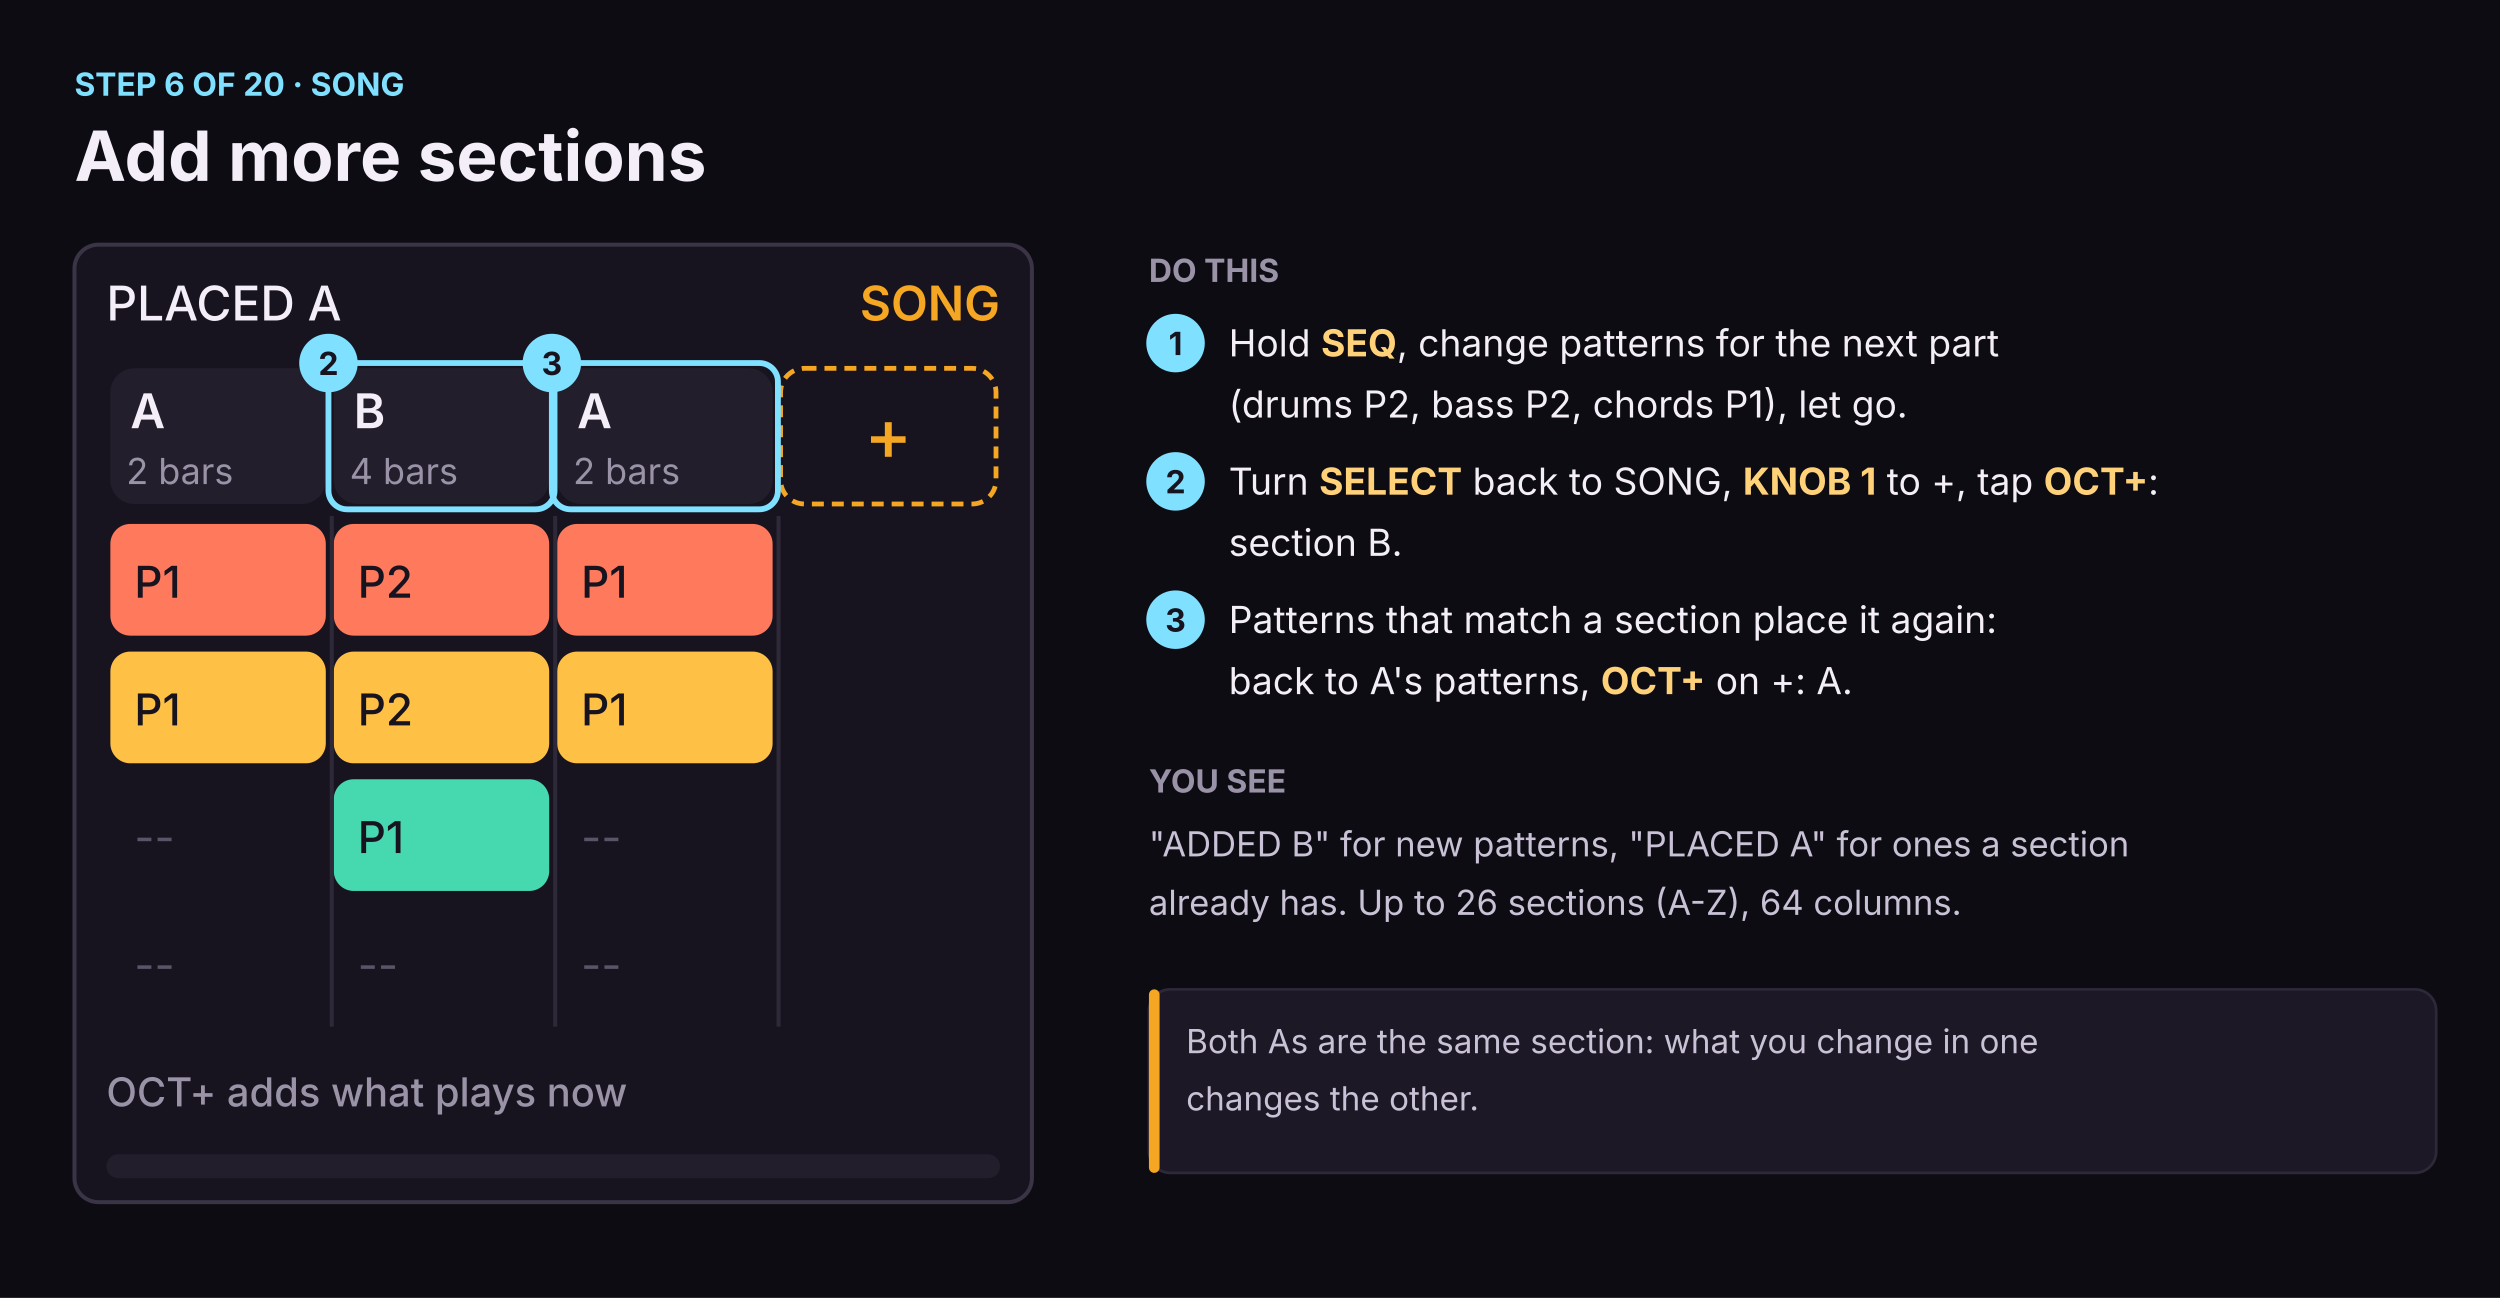
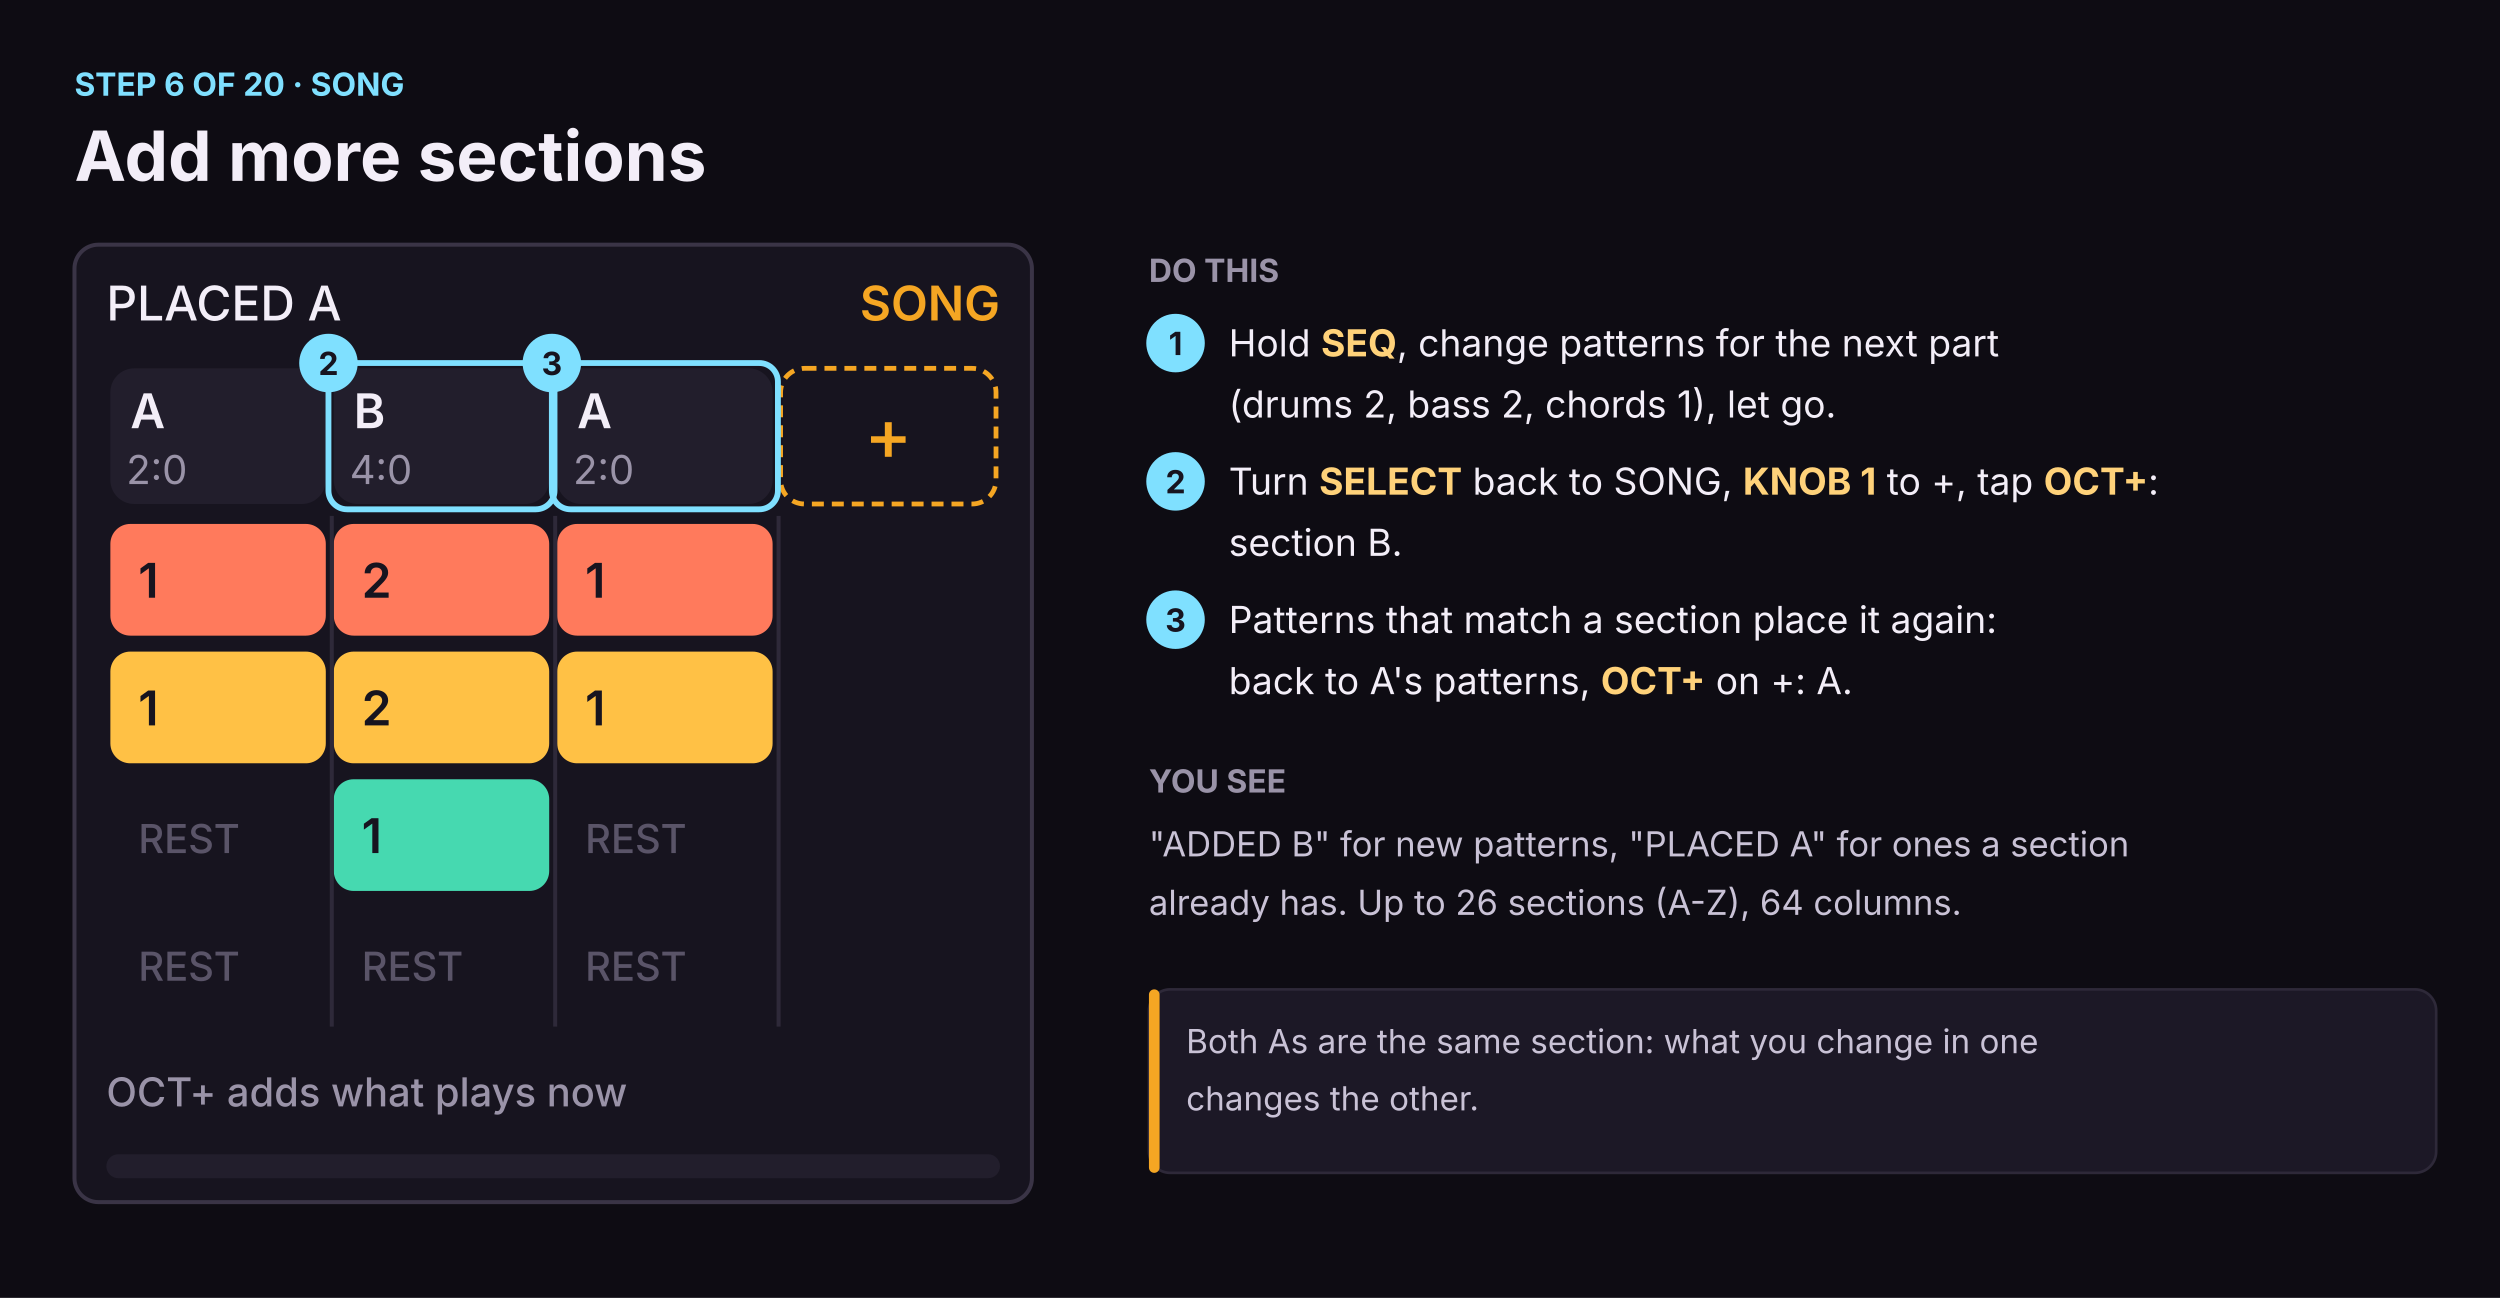
<svg xmlns="http://www.w3.org/2000/svg" viewBox="0 0 940 488" width="940" height="488" font-family="Rubik, Inter, 'Helvetica Neue', Arial, sans-serif">
  <rect x="0" y="0" width="940" height="488" rx="0" fill="#0E0C13" />
  <defs>
    <clipPath id="scr">
      <rect width="240" height="240" rx="6" />
    </clipPath>
  </defs>
  <text x="28" y="36" font-size="12" fill="#7FE0FF" text-anchor="start" font-weight="700">STEP 6 OF 20  ·  SONG</text>
  <text x="28" y="68" font-size="26" fill="#F3EEF8" text-anchor="start" font-weight="700">Add more sections</text>
  <g transform="translate(28 92) scale(1.5)">
    <g clip-path="url(#scr)">
      <rect x="0" y="0" width="240" height="240" rx="0" fill="#17141F" />
      <text x="8" y="19" font-size="12" fill="#F3EEF8" text-anchor="start" font-weight="500">PLACED A</text>
      <text x="232" y="19" font-size="12" fill="#F5A623" text-anchor="end" font-weight="600">SONG</text>
      <rect x="9" y="31" width="54" height="34" rx="6" fill="#221E2C" />
      <text x="14" y="46" font-size="12" fill="#F3EEF8" text-anchor="start" font-weight="600">A</text>
-       <text x="13" y="60" font-size="9" fill="#9A93A8" text-anchor="start" font-weight="400">2 bars</text>
+       <text x="13" y="60" font-size="10" fill="#9A93A8" text-anchor="start" font-weight="400">2:0</text>
      <rect x="9" y="70" width="54" height="28" rx="5" fill="#FF7A5C" />
-       <text x="15" y="88.5" font-size="11" fill="#17141F" text-anchor="start" font-weight="500">P1</text>
+       <text x="16" y="88.5" font-size="12" fill="#17141F" text-anchor="start" font-weight="600">1</text>
      <rect x="9" y="102" width="54" height="28" rx="5" fill="#FFC145" />
-       <text x="15" y="120.5" font-size="11" fill="#17141F" text-anchor="start" font-weight="500">P1</text>
-       <text x="15" y="152.5" font-size="11" fill="#5A5468" text-anchor="start" font-weight="400">--</text>
-       <text x="15" y="184.5" font-size="11" fill="#5A5468" text-anchor="start" font-weight="400">--</text>
+       <text x="16" y="120.5" font-size="12" fill="#17141F" text-anchor="start" font-weight="600">1</text>
+       <text x="16" y="152.5" font-size="10" fill="#5A5468" text-anchor="start" font-weight="500">REST</text>
+       <text x="16" y="184.5" font-size="10" fill="#5A5468" text-anchor="start" font-weight="500">REST</text>
      <rect x="65" y="31" width="54" height="34" rx="6" fill="#221E2C" />
      <text x="70" y="46" font-size="12" fill="#F3EEF8" text-anchor="start" font-weight="600">B</text>
-       <text x="69" y="60" font-size="9" fill="#9A93A8" text-anchor="start" font-weight="400">4 bars</text>
+       <text x="69" y="60" font-size="10" fill="#9A93A8" text-anchor="start" font-weight="400">4:0</text>
      <rect x="65" y="70" width="54" height="28" rx="5" fill="#FF7A5C" />
-       <text x="71" y="88.5" font-size="11" fill="#17141F" text-anchor="start" font-weight="500">P2</text>
+       <text x="72" y="88.5" font-size="12" fill="#17141F" text-anchor="start" font-weight="600">2</text>
      <rect x="65" y="102" width="54" height="28" rx="5" fill="#FFC145" />
-       <text x="71" y="120.5" font-size="11" fill="#17141F" text-anchor="start" font-weight="500">P2</text>
+       <text x="72" y="120.5" font-size="12" fill="#17141F" text-anchor="start" font-weight="600">2</text>
      <rect x="65" y="134" width="54" height="28" rx="5" fill="#46D9B0" />
-       <text x="71" y="152.5" font-size="11" fill="#17141F" text-anchor="start" font-weight="500">P1</text>
-       <text x="71" y="184.5" font-size="11" fill="#5A5468" text-anchor="start" font-weight="400">--</text>
+       <text x="72" y="152.5" font-size="12" fill="#17141F" text-anchor="start" font-weight="600">1</text>
+       <text x="72" y="184.5" font-size="10" fill="#5A5468" text-anchor="start" font-weight="500">REST</text>
      <rect x="121" y="31" width="54" height="34" rx="6" fill="#221E2C" />
      <text x="126" y="46" font-size="12" fill="#F3EEF8" text-anchor="start" font-weight="600">A</text>
-       <text x="125" y="60" font-size="9" fill="#9A93A8" text-anchor="start" font-weight="400">2 bars</text>
+       <text x="125" y="60" font-size="10" fill="#9A93A8" text-anchor="start" font-weight="400">2:0</text>
      <rect x="121" y="70" width="54" height="28" rx="5" fill="#FF7A5C" />
-       <text x="127" y="88.5" font-size="11" fill="#17141F" text-anchor="start" font-weight="500">P1</text>
+       <text x="128" y="88.5" font-size="12" fill="#17141F" text-anchor="start" font-weight="600">1</text>
      <rect x="121" y="102" width="54" height="28" rx="5" fill="#FFC145" />
-       <text x="127" y="120.5" font-size="11" fill="#17141F" text-anchor="start" font-weight="500">P1</text>
-       <text x="127" y="152.5" font-size="11" fill="#5A5468" text-anchor="start" font-weight="400">--</text>
-       <text x="127" y="184.5" font-size="11" fill="#5A5468" text-anchor="start" font-weight="400">--</text>
+       <text x="128" y="120.5" font-size="12" fill="#17141F" text-anchor="start" font-weight="600">1</text>
+       <text x="128" y="152.5" font-size="10" fill="#5A5468" text-anchor="start" font-weight="500">REST</text>
+       <text x="128" y="184.5" font-size="10" fill="#5A5468" text-anchor="start" font-weight="500">REST</text>
      <rect x="177" y="31" width="54" height="34" rx="6" fill="none" stroke="#F5A623" stroke-width="1.2" stroke-dasharray="3 2" />
      <text x="204" y="54" font-size="18" fill="#F5A623" text-anchor="middle" font-weight="500">+</text>
      <rect x="64" y="68" width="1" height="128" rx="0" fill="#2E2939" />
      <rect x="120" y="68" width="1" height="128" rx="0" fill="#2E2939" />
      <rect x="176" y="68" width="1" height="128" rx="0" fill="#2E2939" />
      <text x="8" y="216" font-size="10" fill="#9A93A8" text-anchor="start" font-weight="500">OCT+ adds what plays now</text>
      <rect x="8" y="228" width="224" height="6" rx="3" fill="#221E2C" />
    </g>
    <rect width="240" height="240" rx="6" fill="none" stroke="#3A3446" />
  </g>
  <rect x="123.5" y="136.5" width="85" height="55" rx="7" fill="none" stroke="#7FE0FF" stroke-width="2.2" />
  <circle cx="123.5" cy="136.5" r="11" fill="#7FE0FF" />
  <text x="123.5" y="141" font-size="12" fill="#17141F" text-anchor="middle" font-weight="700">2</text>
  <rect x="207.5" y="136.5" width="85" height="55" rx="7" fill="none" stroke="#7FE0FF" stroke-width="2.2" />
  <circle cx="207.5" cy="136.5" r="11" fill="#7FE0FF" />
  <text x="207.5" y="141" font-size="12" fill="#17141F" text-anchor="middle" font-weight="700">3</text>
  <text x="432" y="106" font-size="12" fill="#9A93A8" text-anchor="start" font-weight="700">DO THIS</text>
  <circle cx="442" cy="129" r="11" fill="#7FE0FF" />
  <text x="442" y="133.5" font-size="12" fill="#17141F" text-anchor="middle" font-weight="700">1</text>
  <text x="462" y="134" font-size="14" fill="#F3EEF8" xml:space="preserve">Hold <tspan fill="#FFD27A" font-weight="700">SEQ</tspan>, change patterns for the next part</text>
-   <text x="462" y="157" font-size="14" fill="#F3EEF8" xml:space="preserve">(drums P2, bass P2, chords P1), let go.</text>
+   <text x="462" y="157" font-size="14" fill="#F3EEF8" xml:space="preserve">(drums 2, bass 2, chords 1), let go.</text>
  <circle cx="442" cy="181" r="11" fill="#7FE0FF" />
  <text x="442" y="185.5" font-size="12" fill="#17141F" text-anchor="middle" font-weight="700">2</text>
  <text x="462" y="186" font-size="14" fill="#F3EEF8" xml:space="preserve">Turn <tspan fill="#FFD27A" font-weight="700">SELECT</tspan> back to SONG, <tspan fill="#FFD27A" font-weight="700">KNOB 1</tspan> to +, tap <tspan fill="#FFD27A" font-weight="700">OCT+</tspan>:</text>
  <text x="462" y="209" font-size="14" fill="#F3EEF8" xml:space="preserve">section B.</text>
  <circle cx="442" cy="233" r="11" fill="#7FE0FF" />
  <text x="442" y="237.5" font-size="12" fill="#17141F" text-anchor="middle" font-weight="700">3</text>
  <text x="462" y="238" font-size="14" fill="#F3EEF8" xml:space="preserve">Patterns that match a section place it again:</text>
  <text x="462" y="261" font-size="14" fill="#F3EEF8" xml:space="preserve">back to A's patterns, <tspan fill="#FFD27A" font-weight="700">OCT+</tspan> on +: A.</text>
  <text x="432" y="298" font-size="12" fill="#9A93A8" text-anchor="start" font-weight="700">YOU SEE</text>
  <text x="432" y="322" font-size="13" fill="#C9C2D6" xml:space="preserve">"ADDED B" for new patterns, "PLACED A" for ones a section</text>
  <text x="432" y="344" font-size="13" fill="#C9C2D6" xml:space="preserve">already has. Up to 26 sections (A-Z), 64 columns.</text>
  <rect x="432" y="372" width="484" height="69" rx="8" fill="#1C1826" stroke="#2E2939" stroke-width="1" />
  <rect x="432" y="372" width="4" height="69" rx="2" fill="#F5A623" />
-   <text x="446" y="372" font-size="1" fill="#F3EEF8" text-anchor="start" font-weight="400" />
  <text x="446" y="396" font-size="12.5" fill="#C9C2D6" xml:space="preserve">Both As are the same section: what you change in one</text>
  <text x="446" y="417.5" font-size="12.5" fill="#C9C2D6" xml:space="preserve">changes the other.</text>
</svg>
